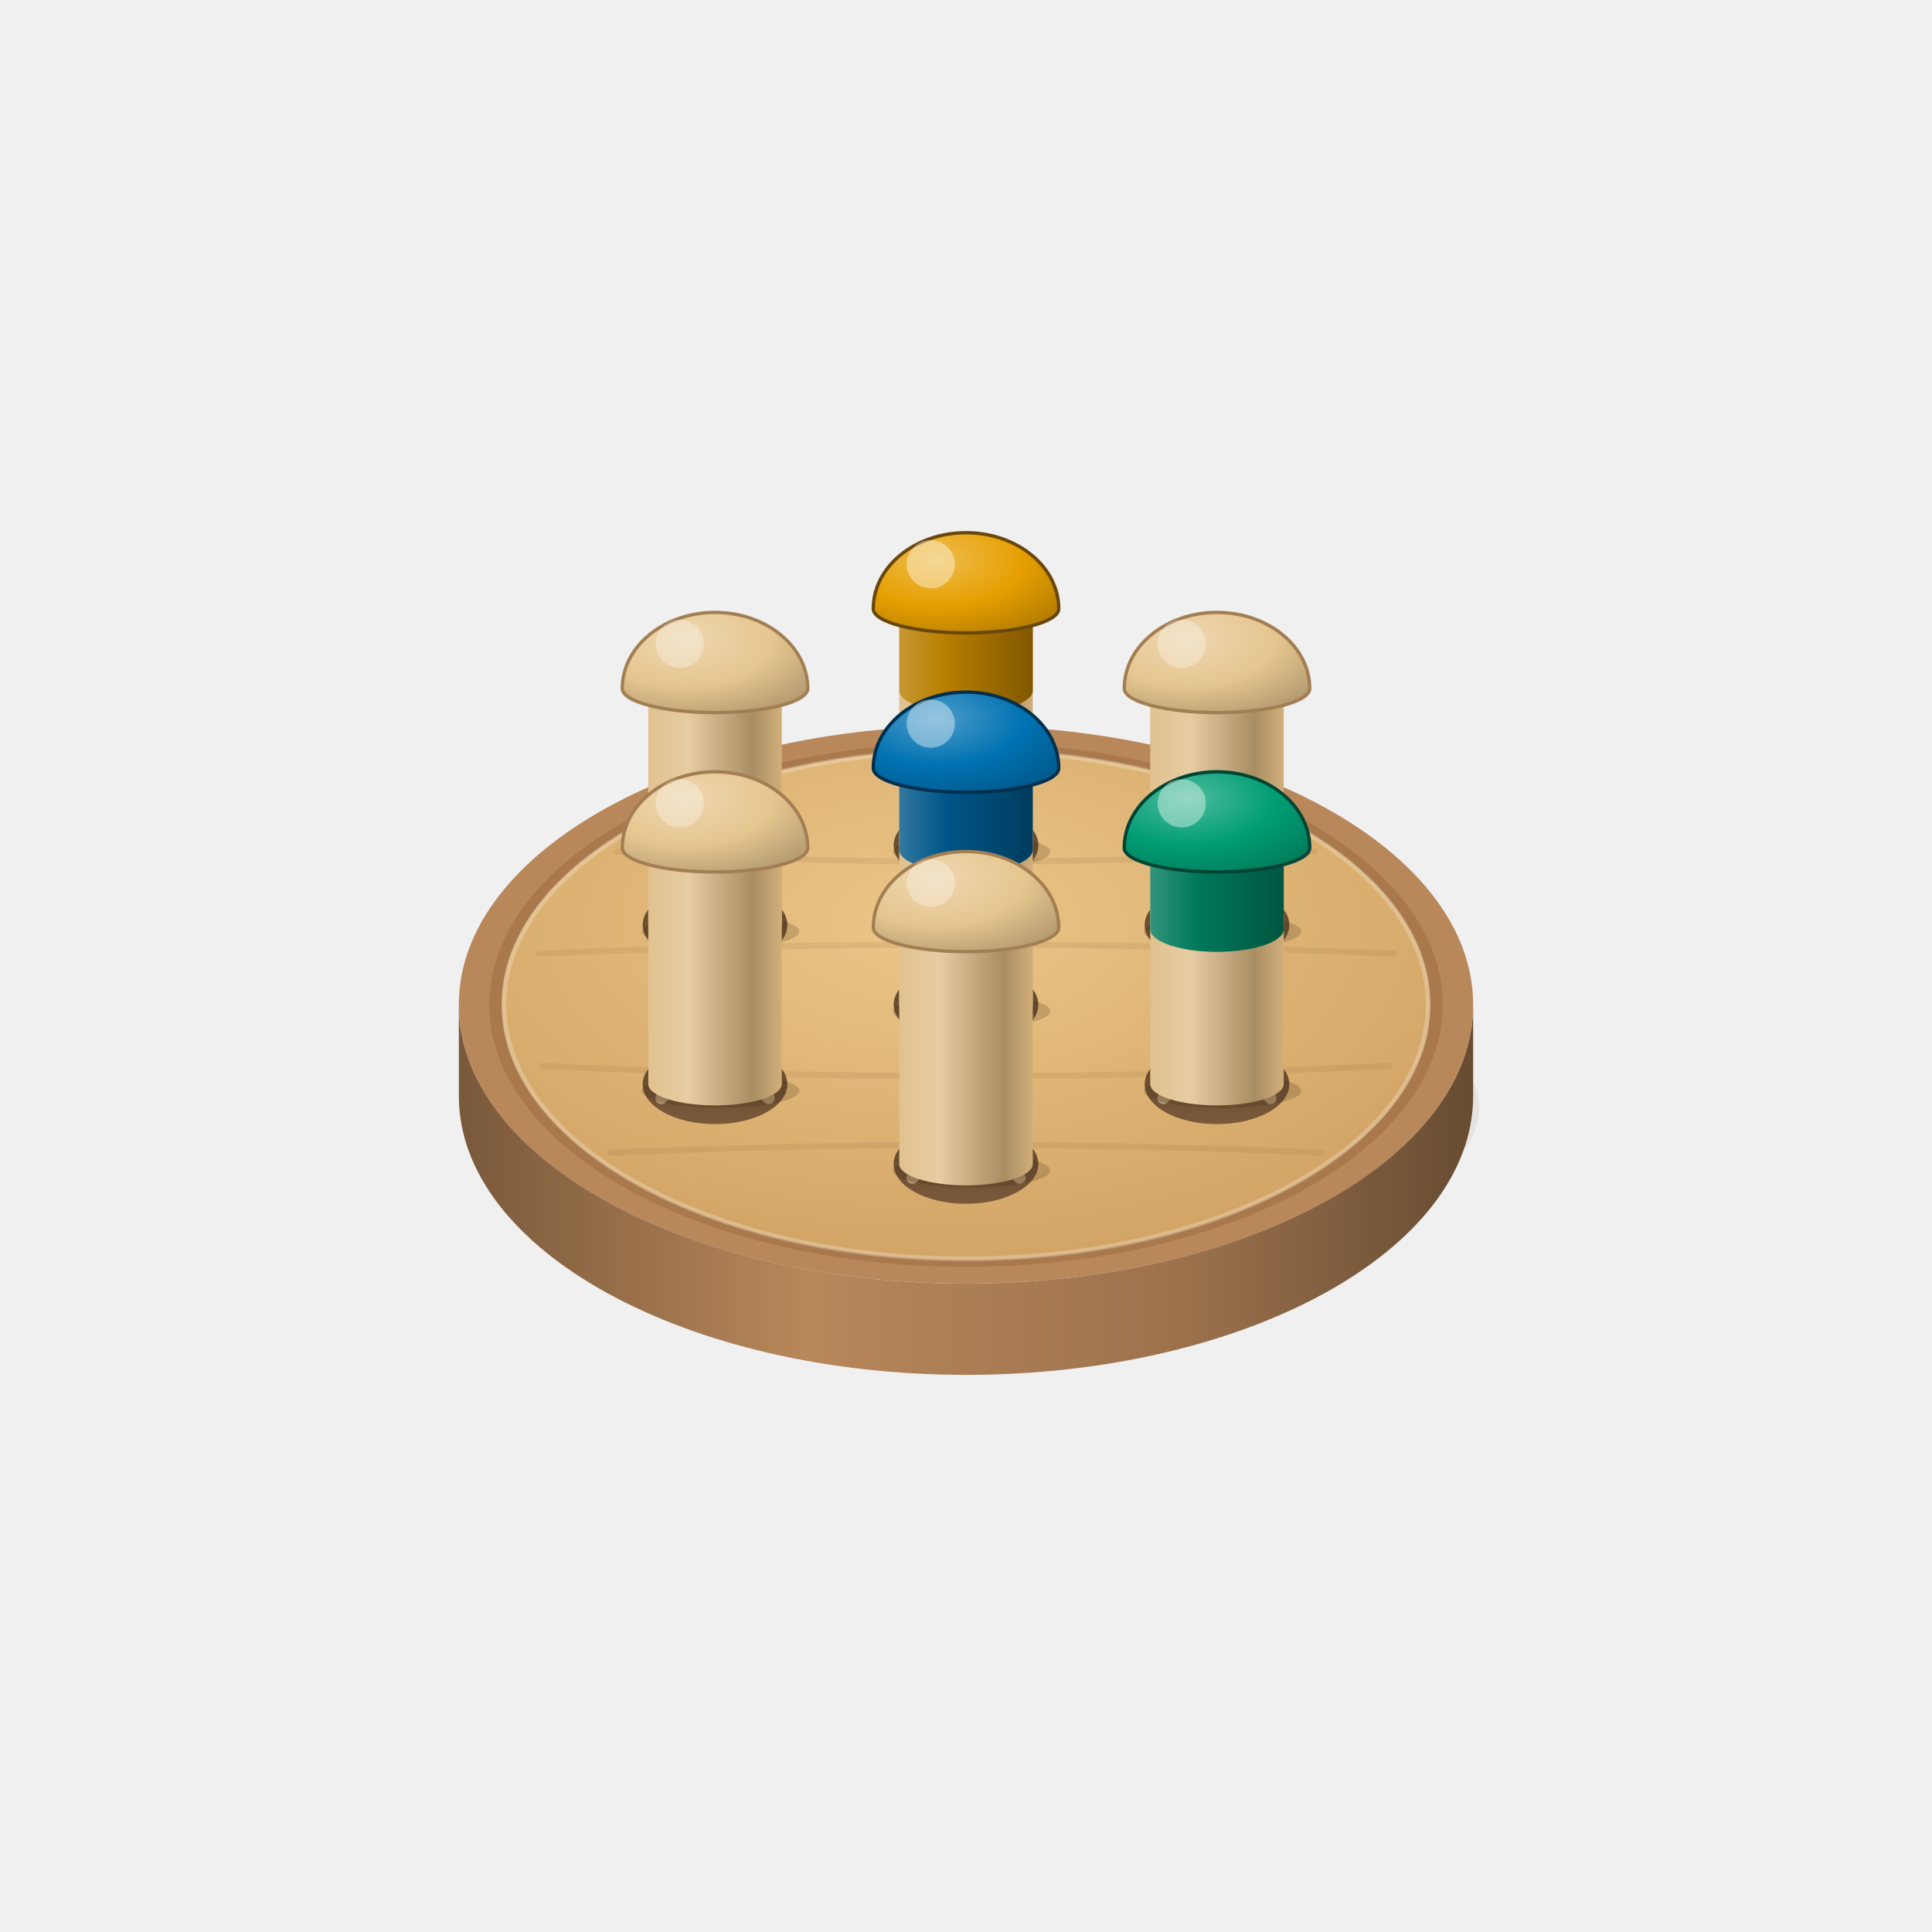
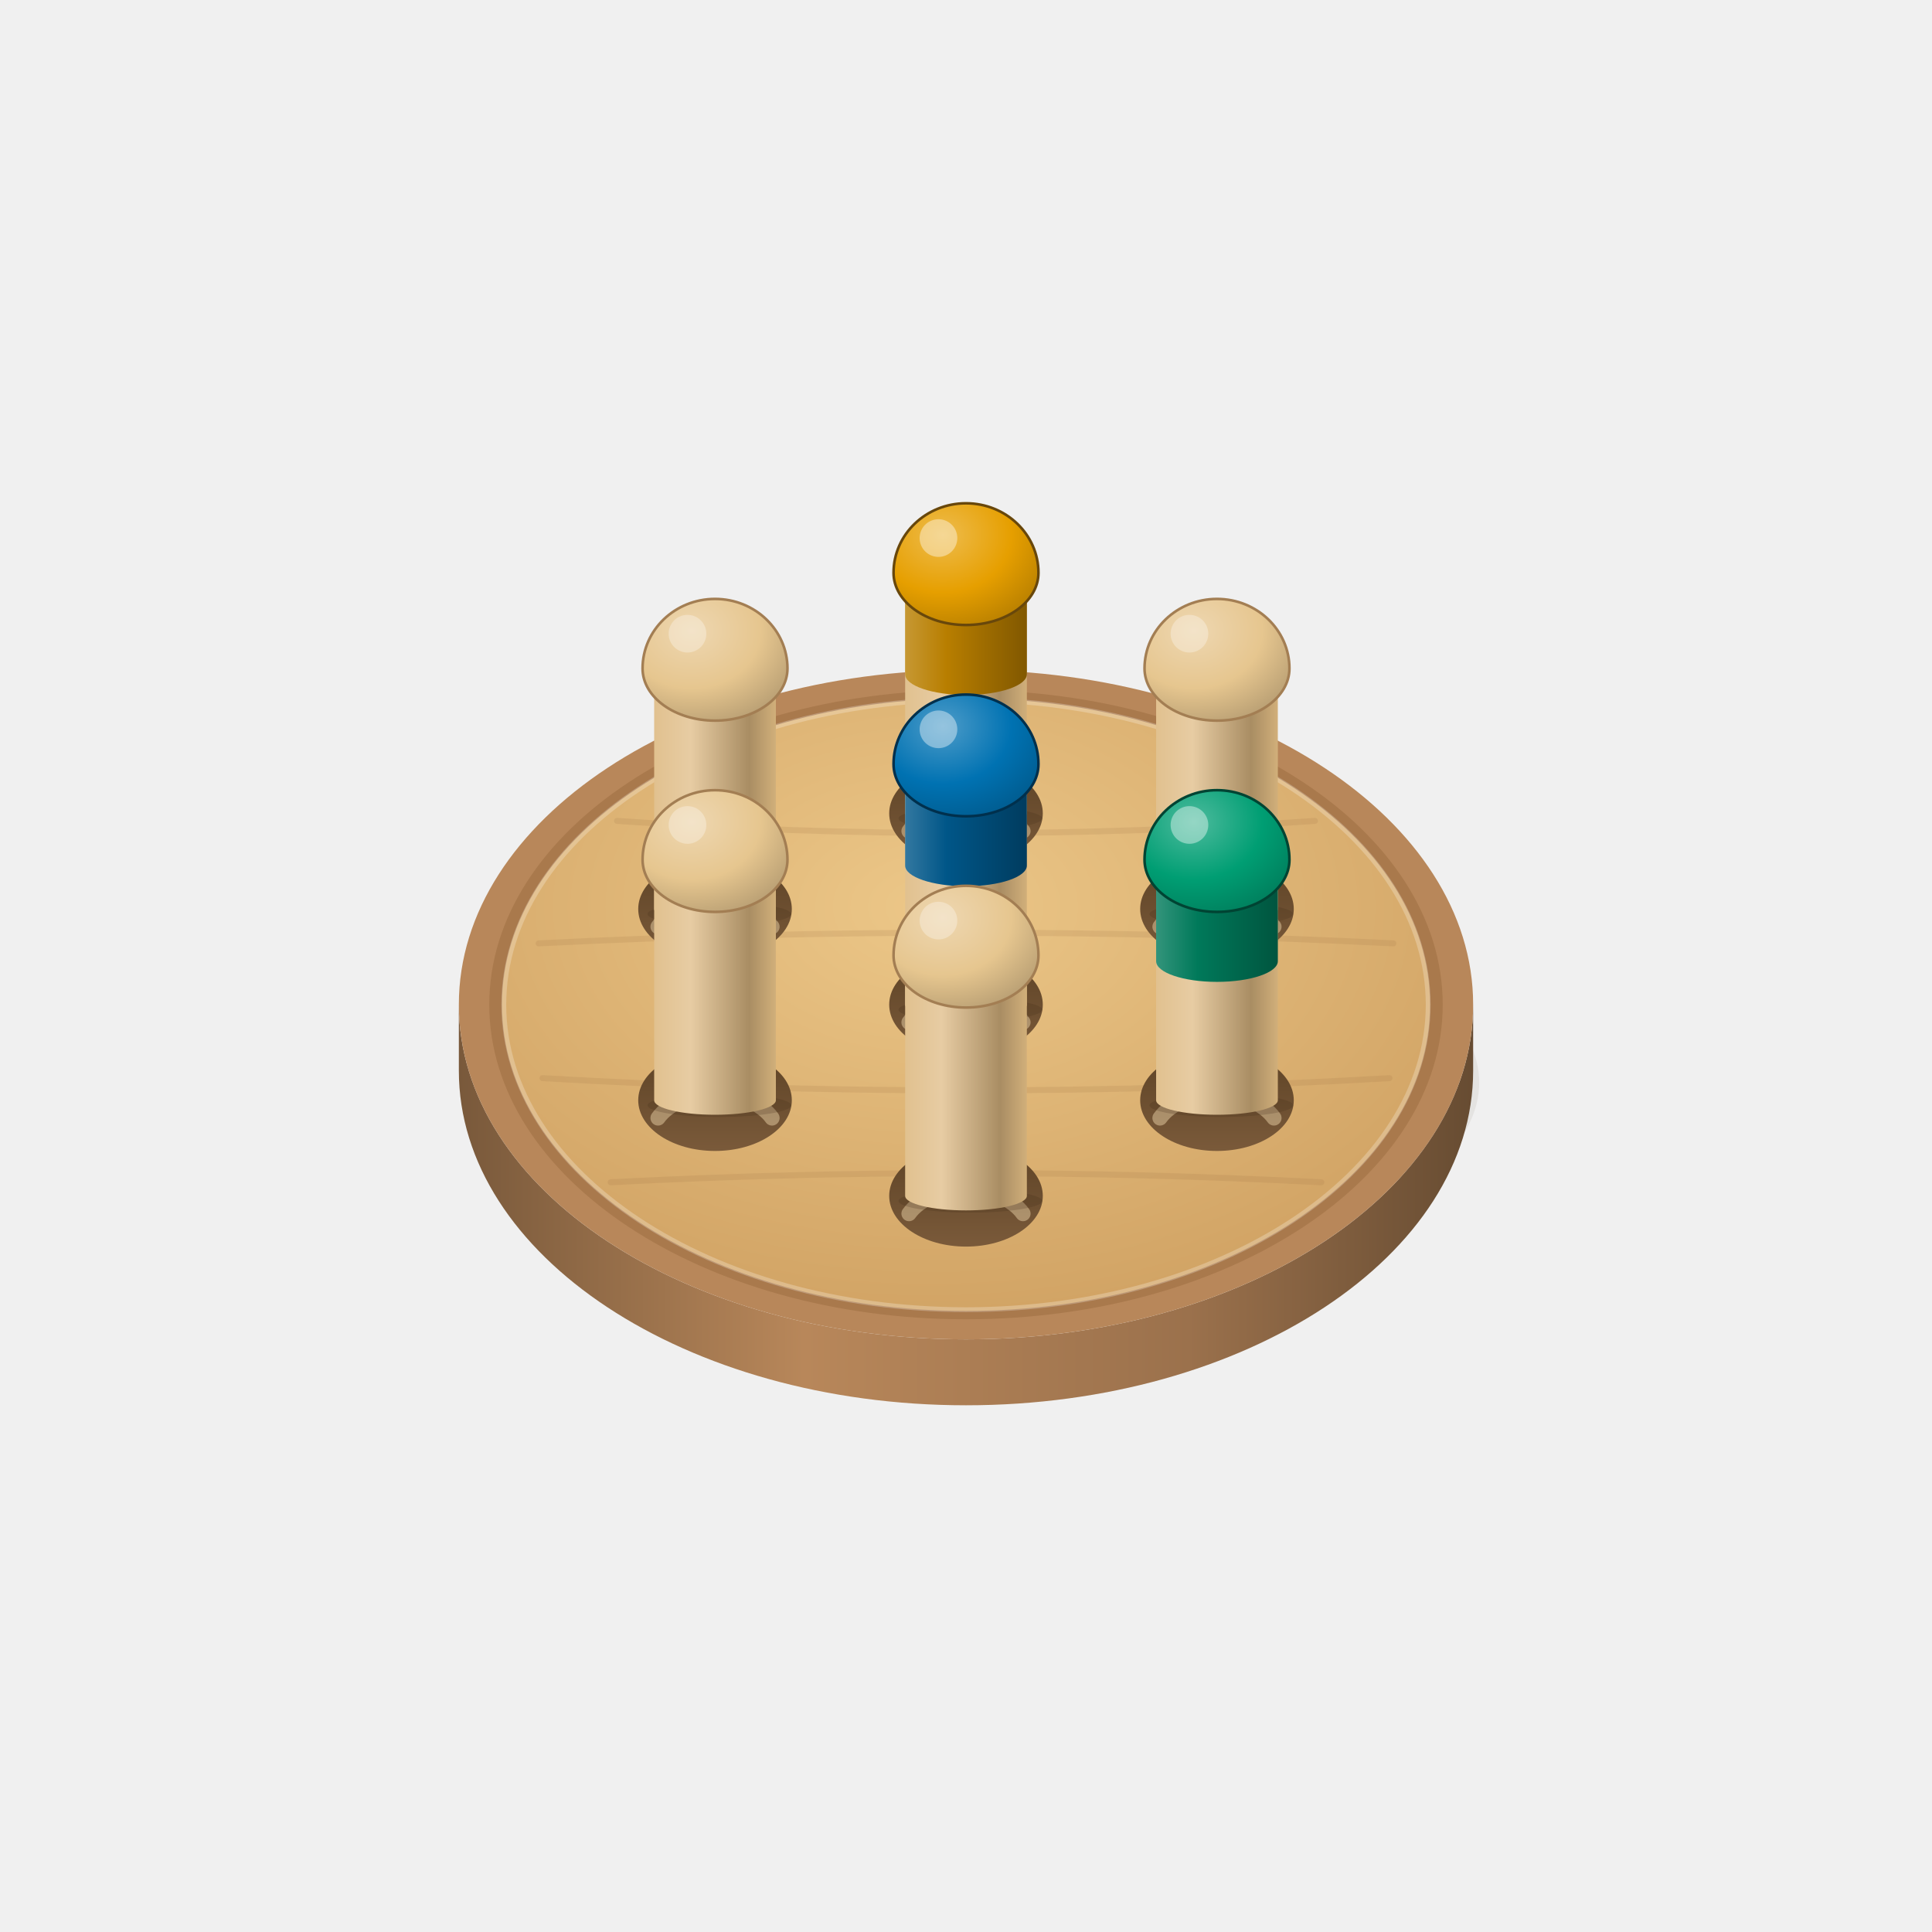
<svg xmlns="http://www.w3.org/2000/svg" width="1024" height="1024" viewBox="0 0 1024 1024">
  <g transform="translate(184.32 184.32) scale(0.64)">
    <radialGradient id="face" cx="0.46" cy="0.34" r="0.76">
      <stop offset="0" stop-color="#ECC788" />
      <stop offset="1" stop-color="#CE9F60" />
    </radialGradient>
    <linearGradient id="side" x1="0" y1="0" x2="1" y2="0">
      <stop offset="0" stop-color="#79593B" />
      <stop offset="0.34" stop-color="#B8875A" />
      <stop offset="0.72" stop-color="#9B714C" />
      <stop offset="1" stop-color="#674C32" />
    </linearGradient>
    <linearGradient id="hole" x1="0.5" y1="0" x2="0.5" y2="1">
      <stop offset="0" stop-color="#5E4326" />
      <stop offset="1" stop-color="#7A5A3A" />
    </linearGradient>
-     <ellipse cx="517" cy="629.6" rx="420" ry="143.22" fill="#3A2612" opacity="0.07" />
-     <ellipse cx="517" cy="629.6" rx="403.2" ry="137.49" fill="#3A2612" opacity="0.11" />
-     <ellipse cx="517" cy="629.6" rx="378" ry="128.9" fill="#3A2612" opacity="0.16" />
-     <path d="M 92 544 L 92 619.6 A 420 231 0 0 0 932 619.6 L 932 544 A 420 231 0 0 1 92 544 Z" fill="url(#side)" />
-     <ellipse cx="512" cy="544" rx="420" ry="231" fill="#B8875A" />
-     <ellipse cx="512" cy="544" rx="394.8" ry="217.14" fill="#A9794C" />
-     <ellipse cx="512" cy="544" rx="384.3" ry="211.37" fill="url(#face)" />
-     <ellipse cx="512" cy="544" rx="382.76" ry="210.52" fill="none" stroke="#FFFFFF" stroke-width="4" opacity="0.24" />
-     <path d="M 223.01 417.18 Q 512 434.09 800.99 417.18" fill="none" stroke="#9A6E42" stroke-width="5" opacity="0.16" stroke-linecap="round" />
-     <path d="M 158.06 501.73 Q 512 486.93 865.94 501.73" fill="none" stroke="#9A6E42" stroke-width="5" opacity="0.16" stroke-linecap="round" />
-     <path d="M 161.32 594.73 Q 512 611.64 862.68 594.73" fill="none" stroke="#9A6E42" stroke-width="5" opacity="0.16" stroke-linecap="round" />
-     <path d="M 217.73 666.59 Q 512 653.91 806.27 666.59" fill="none" stroke="#9A6E42" stroke-width="5" opacity="0.16" stroke-linecap="round" />
-     <ellipse cx="512" cy="544" rx="59.9" ry="32.95" fill="url(#hole)" />
-     <path d="M 556.45 555.5 A 49.12 27.02 0 0 0 467.55 555.5" fill="none" stroke="#F3DCB0" stroke-width="9.88" opacity="0.45" stroke-linecap="round" />
-     <ellipse cx="512" cy="412" rx="59.9" ry="32.95" fill="url(#hole)" />
-     <path d="M 556.45 423.5 A 49.12 27.02 0 0 0 467.55 423.5" fill="none" stroke="#F3DCB0" stroke-width="9.88" opacity="0.45" stroke-linecap="round" />
-     <ellipse cx="719.85" cy="478" rx="59.9" ry="32.95" fill="url(#hole)" />
-     <path d="M 764.29 489.5 A 49.12 27.02 0 0 0 675.4 489.5" fill="none" stroke="#F3DCB0" stroke-width="9.88" opacity="0.45" stroke-linecap="round" />
-     <ellipse cx="719.85" cy="610" rx="59.9" ry="32.95" fill="url(#hole)" />
-     <path d="M 764.29 621.5 A 49.12 27.02 0 0 0 675.4 621.5" fill="none" stroke="#F3DCB0" stroke-width="9.88" opacity="0.45" stroke-linecap="round" />
-     <ellipse cx="512" cy="676" rx="59.9" ry="32.95" fill="url(#hole)" />
-     <path d="M 556.45 687.5 A 49.12 27.02 0 0 0 467.55 687.5" fill="none" stroke="#F3DCB0" stroke-width="9.88" opacity="0.45" stroke-linecap="round" />
-     <ellipse cx="304.15" cy="610" rx="59.9" ry="32.95" fill="url(#hole)" />
-     <path d="M 348.6 621.5 A 49.12 27.02 0 0 0 259.71 621.5" fill="none" stroke="#F3DCB0" stroke-width="9.88" opacity="0.45" stroke-linecap="round" />
-     <ellipse cx="304.15" cy="478" rx="59.9" ry="32.95" fill="url(#hole)" />
-     <path d="M 348.6 489.5 A 49.12 27.02 0 0 0 259.71 489.5" fill="none" stroke="#F3DCB0" stroke-width="9.88" opacity="0.45" stroke-linecap="round" />
-     <linearGradient id="pg512_412b" x1="0" y1="0" x2="1" y2="0">
+     <ellipse cx="517" cy="608.6" rx="420" ry="171.86" fill="#3A2612" opacity="0.07" />
+     <ellipse cx="517" cy="608.6" rx="403.2" ry="164.99" fill="#3A2612" opacity="0.11" />
+     <ellipse cx="517" cy="608.6" rx="378" ry="154.68" fill="#3A2612" opacity="0.16" />
+     <path d="M 92 544 L 92 598.6 A 420 277.2 0 0 0 932 598.6 L 932 544 A 420 277.2 0 0 1 92 544 Z" fill="url(#side)" />
+     <ellipse cx="512" cy="544" rx="420" ry="277.2" fill="#B8875A" />
+     <ellipse cx="512" cy="544" rx="394.8" ry="260.57" fill="#A9794C" />
+     <ellipse cx="512" cy="544" rx="384.3" ry="253.64" fill="url(#face)" />
+     <ellipse cx="512" cy="544" rx="382.76" ry="252.62" fill="none" stroke="#FFFFFF" stroke-width="4" opacity="0.24" />
+     <path d="M 223.01 391.82 Q 512 412.11 800.99 391.82" fill="none" stroke="#9A6E42" stroke-width="5" opacity="0.16" stroke-linecap="round" />
+     <path d="M 158.06 493.27 Q 512 475.52 865.94 493.27" fill="none" stroke="#9A6E42" stroke-width="5" opacity="0.16" stroke-linecap="round" />
+     <path d="M 161.32 604.87 Q 512 625.16 862.68 604.87" fill="none" stroke="#9A6E42" stroke-width="5" opacity="0.16" stroke-linecap="round" />
+     <path d="M 217.73 691.11 Q 512 675.89 806.27 691.11" fill="none" stroke="#9A6E42" stroke-width="5" opacity="0.16" stroke-linecap="round" />
+     <ellipse cx="512" cy="544" rx="63.6" ry="41.98" fill="url(#hole)" />
+     <path d="M 559.19 558.66 A 52.15 34.42 0 0 0 464.81 558.66" fill="none" stroke="#F3DCB0" stroke-width="12.59" opacity="0.45" stroke-linecap="round" />
+     <ellipse cx="512" cy="385.6" rx="63.6" ry="41.98" fill="url(#hole)" />
+     <path d="M 559.19 400.26 A 52.15 34.42 0 0 0 464.81 400.26" fill="none" stroke="#F3DCB0" stroke-width="12.59" opacity="0.45" stroke-linecap="round" />
+     <ellipse cx="719.85" cy="464.8" rx="63.6" ry="41.98" fill="url(#hole)" />
+     <path d="M 767.03 479.46 A 52.15 34.42 0 0 0 672.66 479.46" fill="none" stroke="#F3DCB0" stroke-width="12.59" opacity="0.45" stroke-linecap="round" />
+     <ellipse cx="719.85" cy="623.2" rx="63.6" ry="41.98" fill="url(#hole)" />
+     <path d="M 767.03 637.86 A 52.15 34.42 0 0 0 672.66 637.86" fill="none" stroke="#F3DCB0" stroke-width="12.59" opacity="0.45" stroke-linecap="round" />
+     <ellipse cx="512" cy="702.4" rx="63.6" ry="41.98" fill="url(#hole)" />
+     <path d="M 559.19 717.06 A 52.15 34.42 0 0 0 464.81 717.06" fill="none" stroke="#F3DCB0" stroke-width="12.59" opacity="0.45" stroke-linecap="round" />
+     <ellipse cx="304.15" cy="623.2" rx="63.6" ry="41.98" fill="url(#hole)" />
+     <path d="M 351.34 637.86 A 52.15 34.42 0 0 0 256.97 637.86" fill="none" stroke="#F3DCB0" stroke-width="12.59" opacity="0.45" stroke-linecap="round" />
+     <ellipse cx="304.15" cy="464.8" rx="63.6" ry="41.98" fill="url(#hole)" />
+     <path d="M 351.34 479.46 A 52.15 34.42 0 0 0 256.97 479.46" fill="none" stroke="#F3DCB0" stroke-width="12.59" opacity="0.45" stroke-linecap="round" />
+     <linearGradient id="pg512_386b" x1="0" y1="0" x2="1" y2="0">
      <stop offset="0" stop-color="#E1C18F" />
      <stop offset="0.3" stop-color="#E7CCA3" />
      <stop offset="0.78" stop-color="#A98D63" />
      <stop offset="1" stop-color="#D1AF7A" />
    </linearGradient>
-     <radialGradient id="pg512_412c" cx="0.34" cy="0.26" r="0.86">
+     <radialGradient id="pg512_386c" cx="0.34" cy="0.26" r="0.86">
      <stop offset="0" stop-color="#EEBC4D" />
      <stop offset="0.55" stop-color="#E69F00" />
      <stop offset="1" stop-color="#B37C00" />
    </radialGradient>
-     <ellipse cx="516.61" cy="417.38" rx="65.25" ry="14.13" fill="#3A2612" opacity="0.2" />
-     <path d="M 456.7 203.87 L 456.7 412 A 55.3 17.66 0 0 0 567.3 412 L 567.3 203.87 Z" fill="url(#pg512_412b)" />
-     <linearGradient id="pg512_412n" x1="0" y1="0" x2="1" y2="0">
+     <ellipse cx="515.6" cy="389.8" rx="59.47" ry="9.6" fill="#3A2612" opacity="0.2" />
+     <path d="M 461.6 193.6 L 461.6 385.6 A 50.4 12 0 0 0 562.4 385.6 L 562.4 193.6 Z" fill="url(#pg512_386b)" />
+     <linearGradient id="pg512_386n" x1="0" y1="0" x2="1" y2="0">
      <stop offset="0" stop-color="#C69833" />
      <stop offset="0.34" stop-color="#B87E00" />
      <stop offset="1" stop-color="#815800" />
    </linearGradient>
-     <path d="M 456.7 203.87 L 456.7 283.74 A 55.3 18.8 0 0 0 567.3 283.74 L 567.3 203.87 Z" fill="url(#pg512_412n)" />
-     <path d="M 435.2 216.16 A 76.8 62.98 0 0 1 588.8 216.16 A 76.8 19.97 0 0 1 435.2 216.16 Z" fill="url(#pg512_412c)" stroke="#68470B" stroke-width="2.76" />
-     <ellipse cx="482.82" cy="179.3" rx="19.97" ry="19.97" fill="#FFFFFF" opacity="0.4" transform="rotate(-24 482.82 179.3)" />
-     <linearGradient id="pg720_478b" x1="0" y1="0" x2="1" y2="0">
+     <path d="M 461.6 193.6 L 461.6 270.4 A 50.4 17.14 0 0 0 562.4 270.4 L 562.4 193.6 Z" fill="url(#pg512_386n)" />
+     <path d="M 452 186.4 A 60 57.6 0 0 1 572 186.4 A 60 43.2 0 0 1 452 186.4 Z" fill="url(#pg512_386c)" stroke="#68470B" stroke-width="2.16" />
+     <ellipse cx="489.2" cy="157.6" rx="15.6" ry="15.6" fill="#FFFFFF" opacity="0.4" transform="rotate(-24 489.2 157.6)" />
+     <linearGradient id="pg720_465b" x1="0" y1="0" x2="1" y2="0">
      <stop offset="0" stop-color="#E1C18F" />
      <stop offset="0.3" stop-color="#E7CCA3" />
      <stop offset="0.78" stop-color="#A98D63" />
      <stop offset="1" stop-color="#D1AF7A" />
    </linearGradient>
-     <radialGradient id="pg720_478c" cx="0.34" cy="0.26" r="0.86">
+     <radialGradient id="pg720_465c" cx="0.34" cy="0.26" r="0.86">
      <stop offset="0" stop-color="#EED7B1" />
      <stop offset="0.55" stop-color="#E6C68F" />
      <stop offset="1" stop-color="#B39A70" />
    </radialGradient>
-     <ellipse cx="724.45" cy="483.38" rx="65.25" ry="14.13" fill="#3A2612" opacity="0.2" />
-     <path d="M 664.55 269.87 L 664.55 478 A 55.3 17.66 0 0 0 775.14 478 L 775.14 269.87 Z" fill="url(#pg720_478b)" />
-     <path d="M 643.05 282.16 A 76.8 62.98 0 0 1 796.65 282.16 A 76.8 19.97 0 0 1 643.05 282.16 Z" fill="url(#pg720_478c)" stroke="#A37E53" stroke-width="2.76" />
-     <ellipse cx="690.66" cy="245.3" rx="19.97" ry="19.97" fill="#FFFFFF" opacity="0.3" transform="rotate(-24 690.66 245.3)" />
-     <linearGradient id="pg304_478b" x1="0" y1="0" x2="1" y2="0">
+     <ellipse cx="723.45" cy="469" rx="59.47" ry="9.6" fill="#3A2612" opacity="0.2" />
+     <path d="M 669.45 272.8 L 669.45 464.8 A 50.4 12 0 0 0 770.25 464.8 L 770.25 272.8 Z" fill="url(#pg720_465b)" />
+     <path d="M 659.85 265.6 A 60 57.6 0 0 1 779.85 265.6 A 60 43.2 0 0 1 659.85 265.6 Z" fill="url(#pg720_465c)" stroke="#A37E53" stroke-width="2.16" />
+     <ellipse cx="697.05" cy="236.8" rx="15.6" ry="15.6" fill="#FFFFFF" opacity="0.3" transform="rotate(-24 697.05 236.8)" />
+     <linearGradient id="pg304_465b" x1="0" y1="0" x2="1" y2="0">
      <stop offset="0" stop-color="#E1C18F" />
      <stop offset="0.3" stop-color="#E7CCA3" />
      <stop offset="0.78" stop-color="#A98D63" />
      <stop offset="1" stop-color="#D1AF7A" />
    </linearGradient>
-     <radialGradient id="pg304_478c" cx="0.34" cy="0.26" r="0.86">
+     <radialGradient id="pg304_465c" cx="0.34" cy="0.26" r="0.86">
      <stop offset="0" stop-color="#EED7B1" />
      <stop offset="0.55" stop-color="#E6C68F" />
      <stop offset="1" stop-color="#B39A70" />
    </radialGradient>
-     <ellipse cx="308.76" cy="483.38" rx="65.25" ry="14.13" fill="#3A2612" opacity="0.2" />
-     <path d="M 248.86 269.87 L 248.86 478 A 55.3 17.66 0 0 0 359.45 478 L 359.45 269.87 Z" fill="url(#pg304_478b)" />
-     <path d="M 227.35 282.16 A 76.8 62.98 0 0 1 380.95 282.16 A 76.8 19.97 0 0 1 227.35 282.16 Z" fill="url(#pg304_478c)" stroke="#A37E53" stroke-width="2.76" />
-     <ellipse cx="274.97" cy="245.3" rx="19.97" ry="19.97" fill="#FFFFFF" opacity="0.3" transform="rotate(-24 274.97 245.3)" />
+     <ellipse cx="307.75" cy="469" rx="59.47" ry="9.6" fill="#3A2612" opacity="0.2" />
+     <path d="M 253.75 272.8 L 253.75 464.8 A 50.4 12 0 0 0 354.55 464.8 L 354.55 272.8 Z" fill="url(#pg304_465b)" />
+     <path d="M 244.15 265.6 A 60 57.6 0 0 1 364.15 265.6 A 60 43.2 0 0 1 244.15 265.6 Z" fill="url(#pg304_465c)" stroke="#A37E53" stroke-width="2.16" />
+     <ellipse cx="281.35" cy="236.8" rx="15.6" ry="15.6" fill="#FFFFFF" opacity="0.3" transform="rotate(-24 281.35 236.8)" />
    <linearGradient id="pg512_544b" x1="0" y1="0" x2="1" y2="0">
      <stop offset="0" stop-color="#E1C18F" />
      <stop offset="0.3" stop-color="#E7CCA3" />
      <stop offset="0.78" stop-color="#A98D63" />
      <stop offset="1" stop-color="#D1AF7A" />
    </linearGradient>
    <radialGradient id="pg512_544c" cx="0.34" cy="0.26" r="0.86">
      <stop offset="0" stop-color="#4D9CC9" />
      <stop offset="0.55" stop-color="#0072B2" />
      <stop offset="1" stop-color="#00598B" />
    </radialGradient>
-     <ellipse cx="516.61" cy="549.38" rx="65.25" ry="14.13" fill="#3A2612" opacity="0.2" />
-     <path d="M 456.7 335.87 L 456.7 544 A 55.3 17.66 0 0 0 567.3 544 L 567.3 335.87 Z" fill="url(#pg512_544b)" />
+     <ellipse cx="515.6" cy="548.2" rx="59.47" ry="9.6" fill="#3A2612" opacity="0.2" />
+     <path d="M 461.6 352 L 461.6 544 A 50.4 12 0 0 0 562.4 544 L 562.4 352 Z" fill="url(#pg512_544b)" />
    <linearGradient id="pg512_544n" x1="0" y1="0" x2="1" y2="0">
      <stop offset="0" stop-color="#3378A0" />
      <stop offset="0.34" stop-color="#005688" />
      <stop offset="1" stop-color="#003C5F" />
    </linearGradient>
-     <path d="M 456.7 335.87 L 456.7 415.74 A 55.3 18.8 0 0 0 567.3 415.74 L 567.3 335.87 Z" fill="url(#pg512_544n)" />
-     <path d="M 435.2 348.16 A 76.8 62.98 0 0 1 588.8 348.16 A 76.8 19.97 0 0 1 435.2 348.16 Z" fill="url(#pg512_544c)" stroke="#00304D" stroke-width="2.76" />
-     <ellipse cx="482.82" cy="311.3" rx="19.97" ry="19.97" fill="#FFFFFF" opacity="0.4" transform="rotate(-24 482.82 311.3)" />
-     <linearGradient id="pg720_610b" x1="0" y1="0" x2="1" y2="0">
+     <path d="M 461.6 352 L 461.6 428.8 A 50.4 17.14 0 0 0 562.4 428.8 L 562.4 352 Z" fill="url(#pg512_544n)" />
+     <path d="M 452 344.8 A 60 57.6 0 0 1 572 344.8 A 60 43.2 0 0 1 452 344.8 Z" fill="url(#pg512_544c)" stroke="#00304D" stroke-width="2.16" />
+     <ellipse cx="489.2" cy="316" rx="15.6" ry="15.6" fill="#FFFFFF" opacity="0.4" transform="rotate(-24 489.2 316)" />
+     <linearGradient id="pg720_623b" x1="0" y1="0" x2="1" y2="0">
      <stop offset="0" stop-color="#E1C18F" />
      <stop offset="0.3" stop-color="#E7CCA3" />
      <stop offset="0.78" stop-color="#A98D63" />
      <stop offset="1" stop-color="#D1AF7A" />
    </linearGradient>
-     <radialGradient id="pg720_610c" cx="0.34" cy="0.26" r="0.86">
+     <radialGradient id="pg720_623c" cx="0.34" cy="0.26" r="0.86">
      <stop offset="0" stop-color="#4DBB9D" />
      <stop offset="0.55" stop-color="#009E73" />
      <stop offset="1" stop-color="#007B5A" />
    </radialGradient>
-     <ellipse cx="724.45" cy="615.38" rx="65.25" ry="14.13" fill="#3A2612" opacity="0.2" />
-     <path d="M 664.55 401.87 L 664.55 610 A 55.3 17.66 0 0 0 775.14 610 L 775.14 401.87 Z" fill="url(#pg720_610b)" />
-     <linearGradient id="pg720_610n" x1="0" y1="0" x2="1" y2="0">
+     <ellipse cx="723.45" cy="627.4" rx="59.47" ry="9.6" fill="#3A2612" opacity="0.2" />
+     <path d="M 669.45 431.2 L 669.45 623.2 A 50.4 12 0 0 0 770.25 623.2 L 770.25 431.2 Z" fill="url(#pg720_623b)" />
+     <linearGradient id="pg720_623n" x1="0" y1="0" x2="1" y2="0">
      <stop offset="0" stop-color="#33947B" />
      <stop offset="0.34" stop-color="#00795A" />
      <stop offset="1" stop-color="#00553F" />
    </linearGradient>
-     <path d="M 664.55 401.87 L 664.55 481.74 A 55.3 18.8 0 0 0 775.14 481.74 L 775.14 401.87 Z" fill="url(#pg720_610n)" />
-     <path d="M 643.05 414.16 A 76.8 62.98 0 0 1 796.65 414.16 A 76.8 19.97 0 0 1 643.05 414.16 Z" fill="url(#pg720_610c)" stroke="#004433" stroke-width="2.76" />
-     <ellipse cx="690.66" cy="377.3" rx="19.97" ry="19.97" fill="#FFFFFF" opacity="0.4" transform="rotate(-24 690.66 377.3)" />
-     <linearGradient id="pg304_610b" x1="0" y1="0" x2="1" y2="0">
+     <path d="M 669.45 431.2 L 669.45 508 A 50.4 17.14 0 0 0 770.25 508 L 770.25 431.2 Z" fill="url(#pg720_623n)" />
+     <path d="M 659.85 424 A 60 57.6 0 0 1 779.85 424 A 60 43.2 0 0 1 659.85 424 Z" fill="url(#pg720_623c)" stroke="#004433" stroke-width="2.16" />
+     <ellipse cx="697.05" cy="395.2" rx="15.6" ry="15.6" fill="#FFFFFF" opacity="0.4" transform="rotate(-24 697.05 395.2)" />
+     <linearGradient id="pg304_623b" x1="0" y1="0" x2="1" y2="0">
      <stop offset="0" stop-color="#E1C18F" />
      <stop offset="0.3" stop-color="#E7CCA3" />
      <stop offset="0.78" stop-color="#A98D63" />
      <stop offset="1" stop-color="#D1AF7A" />
    </linearGradient>
-     <radialGradient id="pg304_610c" cx="0.34" cy="0.26" r="0.86">
+     <radialGradient id="pg304_623c" cx="0.34" cy="0.26" r="0.86">
      <stop offset="0" stop-color="#EED7B1" />
      <stop offset="0.55" stop-color="#E6C68F" />
      <stop offset="1" stop-color="#B39A70" />
    </radialGradient>
-     <ellipse cx="308.76" cy="615.38" rx="65.25" ry="14.13" fill="#3A2612" opacity="0.2" />
-     <path d="M 248.86 401.87 L 248.86 610 A 55.3 17.66 0 0 0 359.45 610 L 359.45 401.87 Z" fill="url(#pg304_610b)" />
-     <path d="M 227.35 414.16 A 76.8 62.98 0 0 1 380.95 414.16 A 76.8 19.97 0 0 1 227.35 414.16 Z" fill="url(#pg304_610c)" stroke="#A37E53" stroke-width="2.76" />
-     <ellipse cx="274.97" cy="377.3" rx="19.97" ry="19.97" fill="#FFFFFF" opacity="0.3" transform="rotate(-24 274.97 377.3)" />
-     <linearGradient id="pg512_676b" x1="0" y1="0" x2="1" y2="0">
+     <ellipse cx="307.75" cy="627.4" rx="59.47" ry="9.6" fill="#3A2612" opacity="0.2" />
+     <path d="M 253.75 431.2 L 253.75 623.2 A 50.4 12 0 0 0 354.55 623.2 L 354.55 431.2 Z" fill="url(#pg304_623b)" />
+     <path d="M 244.15 424 A 60 57.6 0 0 1 364.15 424 A 60 43.2 0 0 1 244.15 424 Z" fill="url(#pg304_623c)" stroke="#A37E53" stroke-width="2.16" />
+     <ellipse cx="281.35" cy="395.2" rx="15.6" ry="15.6" fill="#FFFFFF" opacity="0.3" transform="rotate(-24 281.35 395.2)" />
+     <linearGradient id="pg512_702b" x1="0" y1="0" x2="1" y2="0">
      <stop offset="0" stop-color="#E1C18F" />
      <stop offset="0.3" stop-color="#E7CCA3" />
      <stop offset="0.78" stop-color="#A98D63" />
      <stop offset="1" stop-color="#D1AF7A" />
    </linearGradient>
-     <radialGradient id="pg512_676c" cx="0.34" cy="0.26" r="0.86">
+     <radialGradient id="pg512_702c" cx="0.34" cy="0.26" r="0.86">
      <stop offset="0" stop-color="#EED7B1" />
      <stop offset="0.55" stop-color="#E6C68F" />
      <stop offset="1" stop-color="#B39A70" />
    </radialGradient>
-     <ellipse cx="516.61" cy="681.38" rx="65.25" ry="14.13" fill="#3A2612" opacity="0.2" />
-     <path d="M 456.7 467.87 L 456.7 676 A 55.3 17.66 0 0 0 567.3 676 L 567.3 467.87 Z" fill="url(#pg512_676b)" />
-     <path d="M 435.2 480.16 A 76.8 62.98 0 0 1 588.8 480.16 A 76.8 19.97 0 0 1 435.2 480.16 Z" fill="url(#pg512_676c)" stroke="#A37E53" stroke-width="2.76" />
-     <ellipse cx="482.82" cy="443.3" rx="19.97" ry="19.97" fill="#FFFFFF" opacity="0.3" transform="rotate(-24 482.82 443.3)" />
+     <ellipse cx="515.6" cy="706.6" rx="59.47" ry="9.6" fill="#3A2612" opacity="0.2" />
+     <path d="M 461.6 510.4 L 461.6 702.4 A 50.4 12 0 0 0 562.4 702.4 L 562.4 510.4 Z" fill="url(#pg512_702b)" />
+     <path d="M 452 503.2 A 60 57.6 0 0 1 572 503.2 A 60 43.2 0 0 1 452 503.2 Z" fill="url(#pg512_702c)" stroke="#A37E53" stroke-width="2.16" />
+     <ellipse cx="489.2" cy="474.4" rx="15.6" ry="15.6" fill="#FFFFFF" opacity="0.3" transform="rotate(-24 489.2 474.4)" />
  </g>
</svg>
